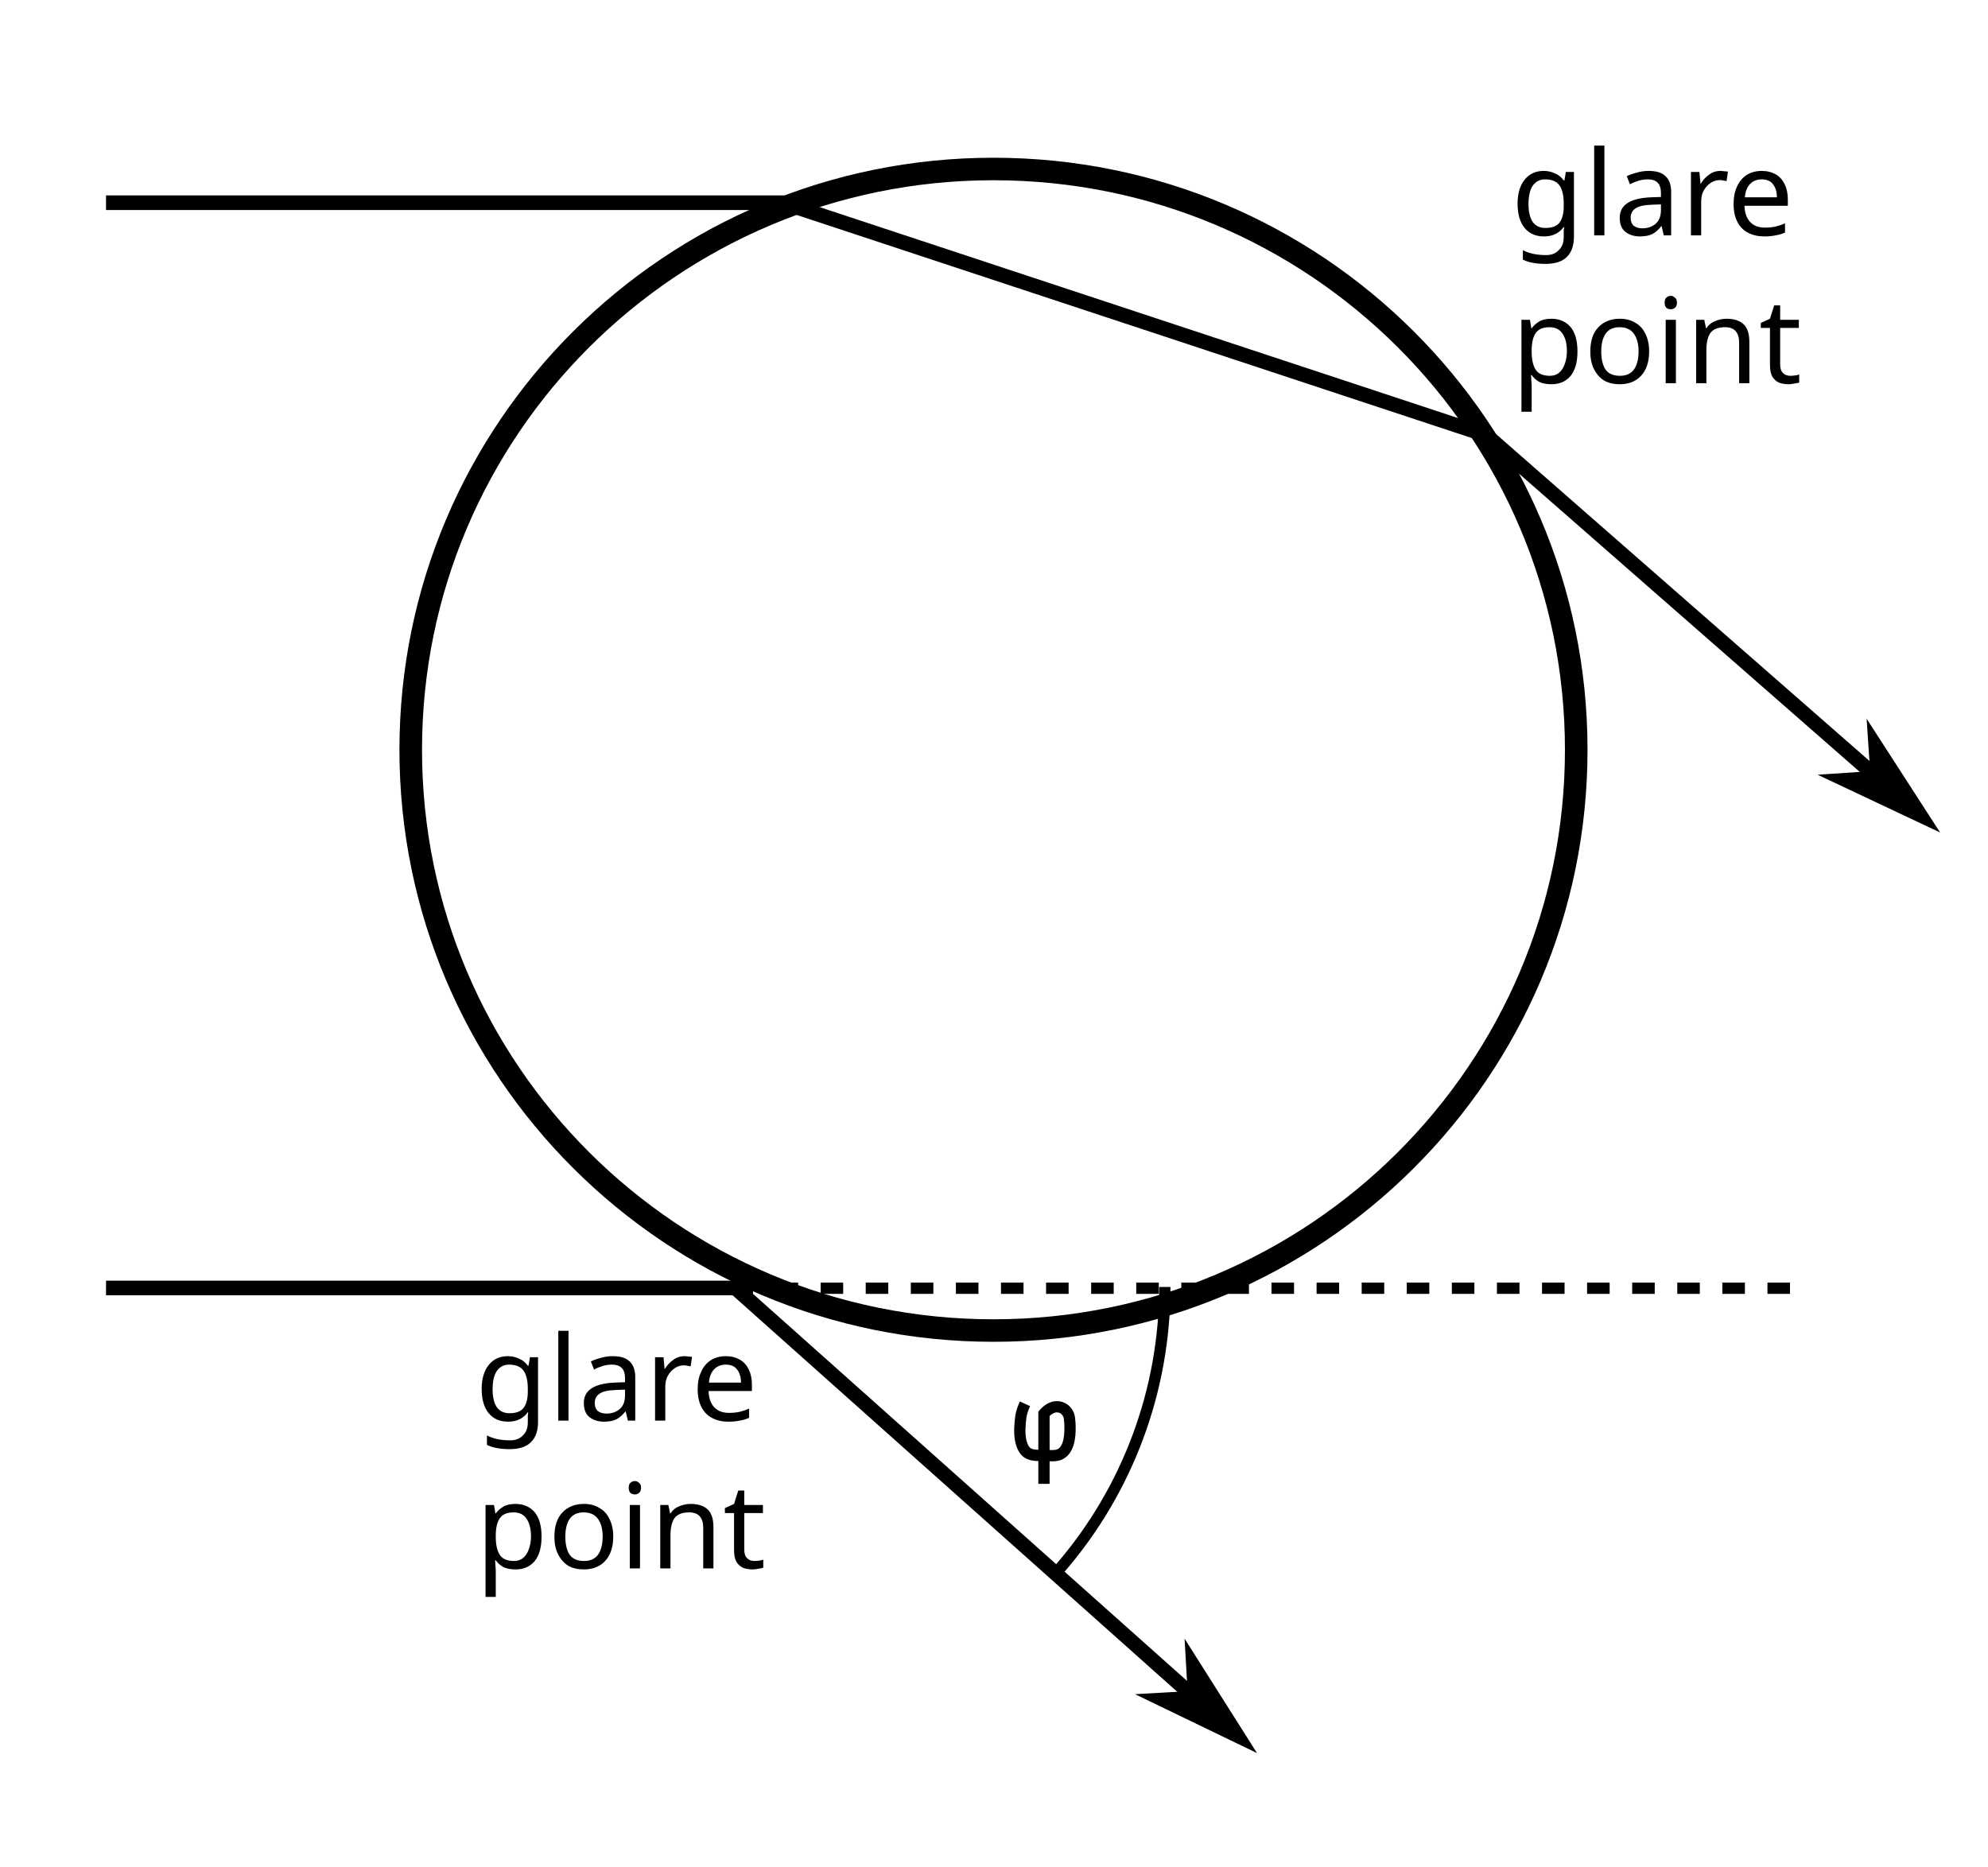
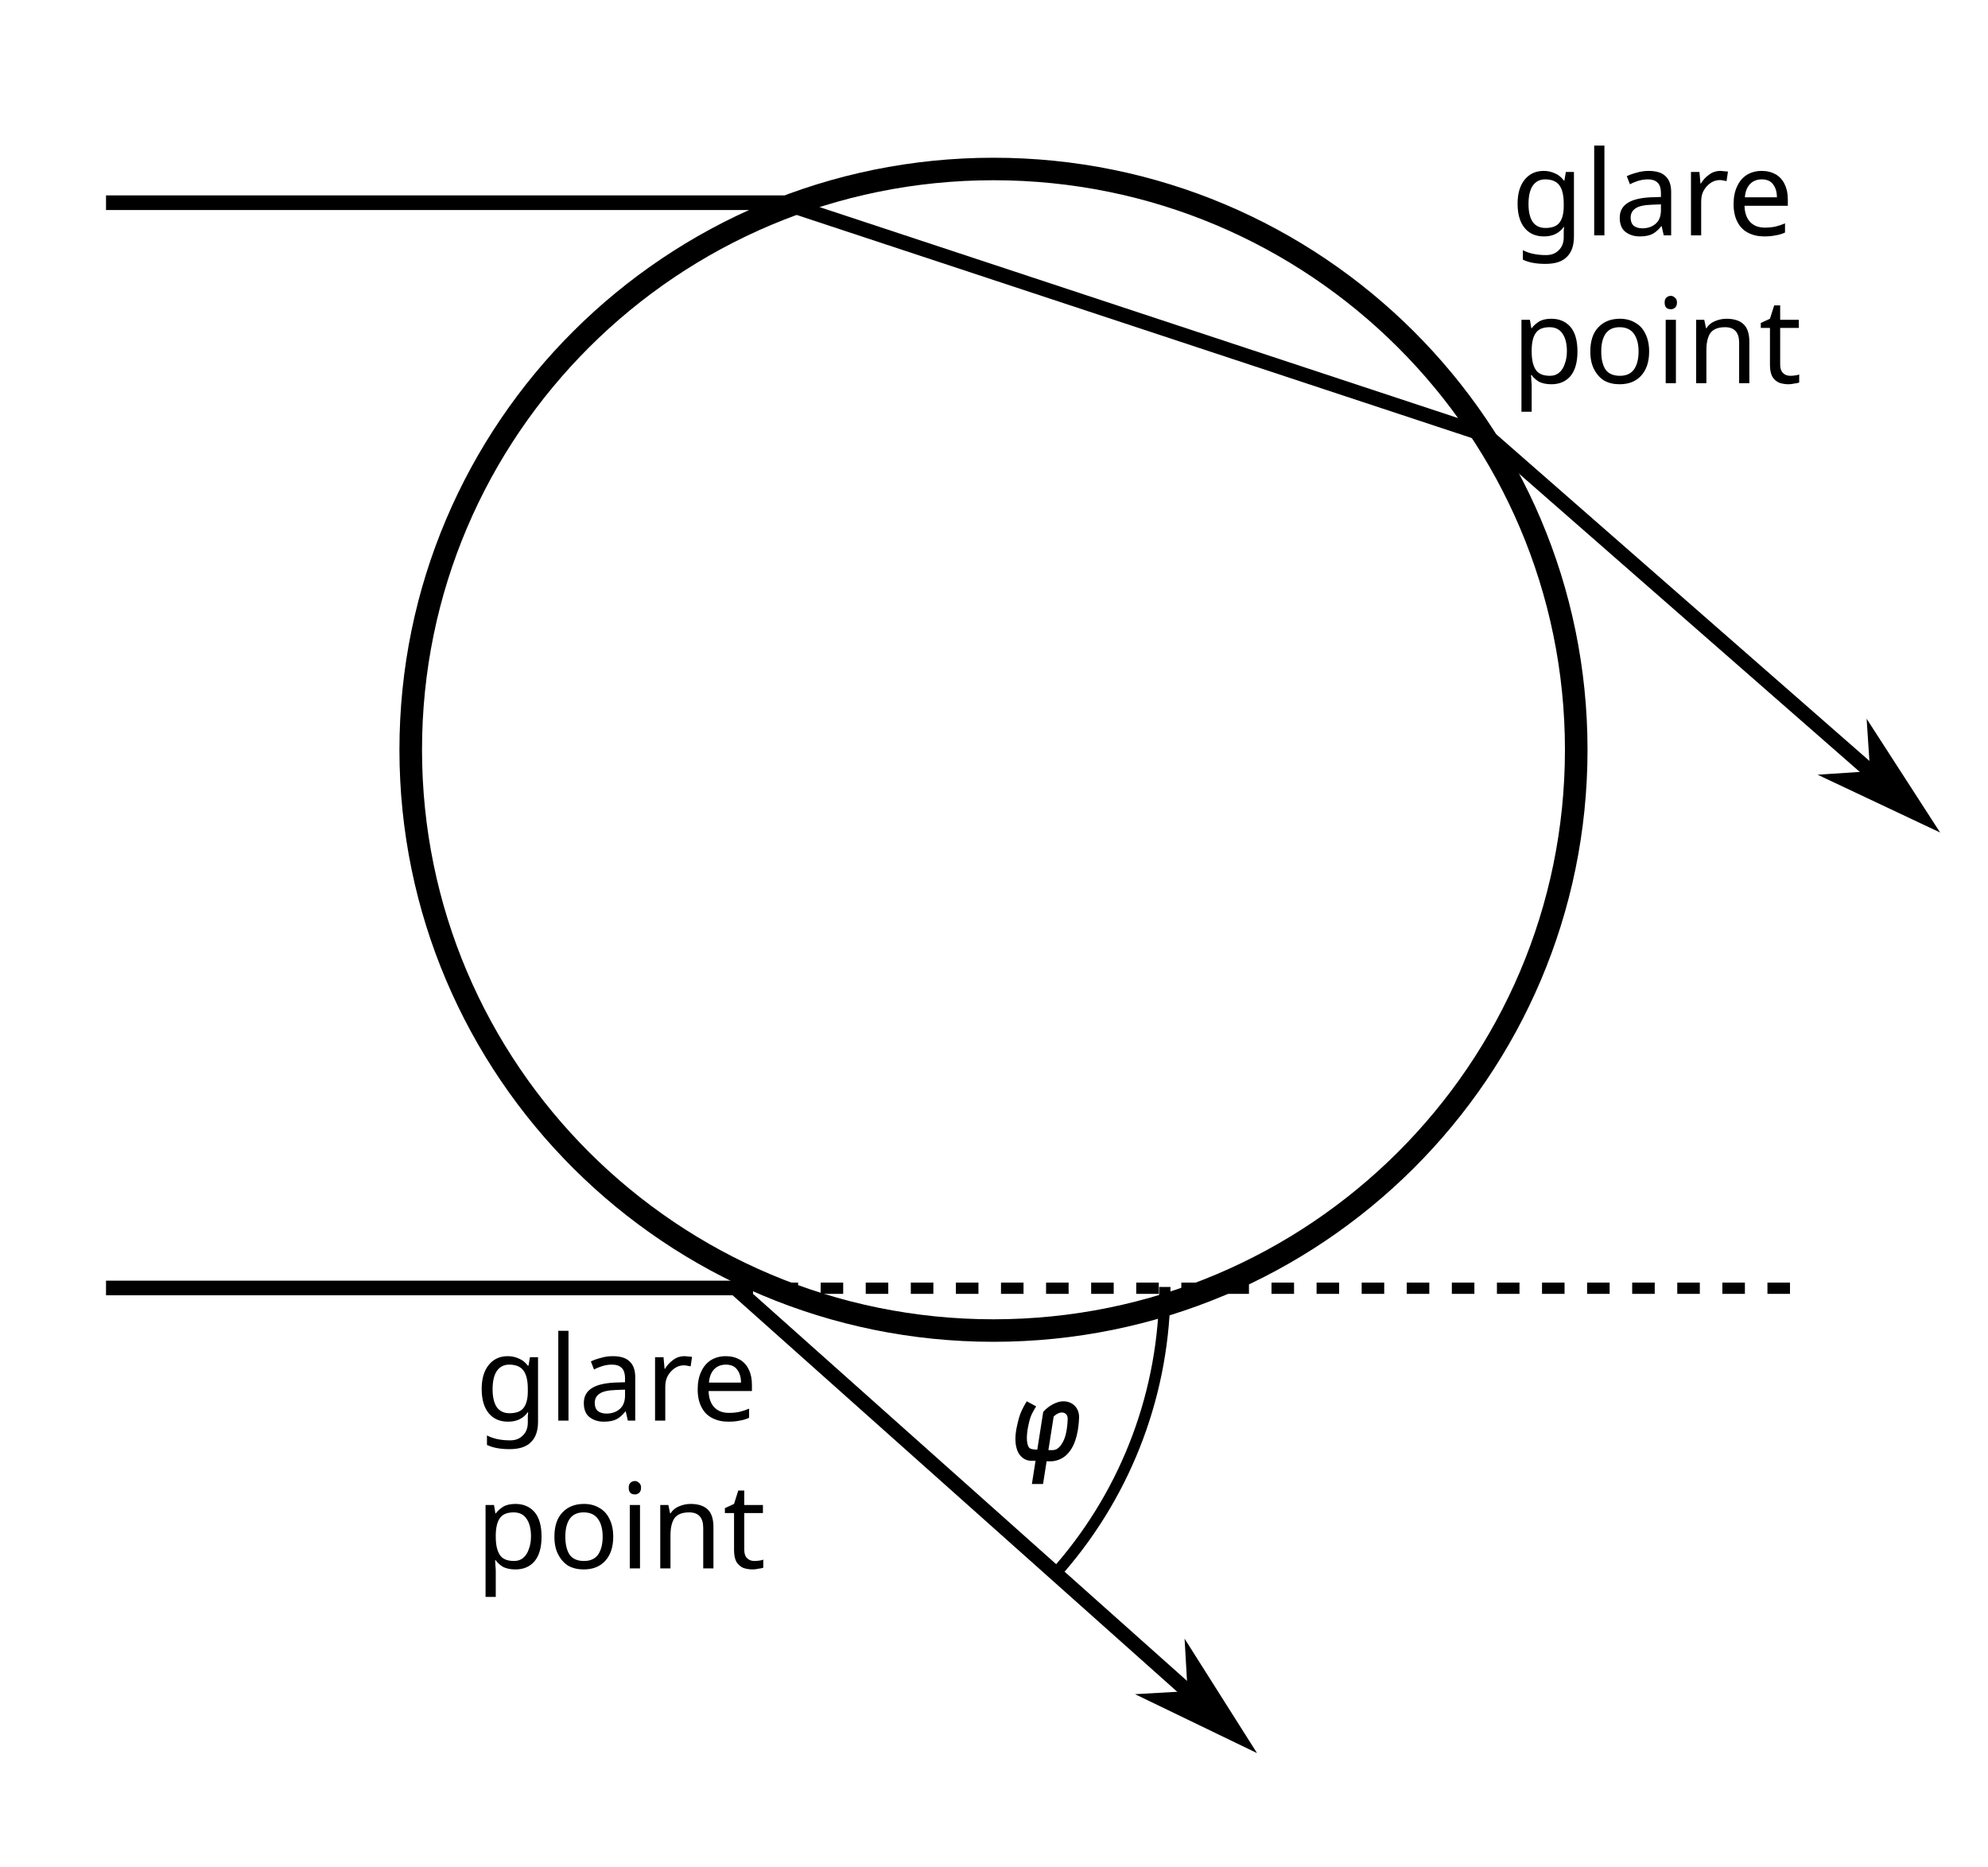
<svg xmlns="http://www.w3.org/2000/svg" id="svg8354" version="1.1" width="88.188" height="82.812">
  <defs id="defs8358">
    <marker orient="auto" refY="0" refX="0" id="Arrow1Mend" style="overflow:visible">
      <path id="path9081" d="M 0,0 5,-5 -12.5,0 5,5 0,0 z" style="fill-rule:evenodd;stroke:#000000;stroke-width:1pt" transform="matrix(-0.4,0,0,-0.4,-4,0)" />
    </marker>
    <marker orient="auto" refY="0" refX="0" id="Arrow1Lend" style="overflow:visible">
      <path id="path9075" d="M 0,0 5,-5 -12.5,0 5,5 0,0 z" style="fill-rule:evenodd;stroke:#000000;stroke-width:1pt" transform="matrix(-0.8,0,0,-0.8,-10,0)" />
    </marker>
  </defs>
  <path style="fill:none;stroke:#000000;stroke-width:3.267;stroke-miterlimit:4;stroke-opacity:1;stroke-dasharray:none;stroke-dashoffset:0" id="path8364" d="m 1086.769,520.842 a 84.309,84.309 0 1 1 -168.618,0 84.309,84.309 0 1 1 168.618,0 z" transform="matrix(0.3066235,0,0,0.3056053,-263.3068,-125.91)" />
  <path style="fill:none;stroke:#000000;stroke-width:0.65;stroke-linecap:butt;stroke-linejoin:miter;stroke-miterlimit:4;stroke-opacity:1;stroke-dasharray:none;marker-end:url(#Arrow1Mend)" d="m 4.703,57.139 27.92,0 22.182,19.781" id="path9762" />
  <path style="fill:none;stroke:#000000;stroke-width:0.65;stroke-linecap:butt;stroke-linejoin:miter;stroke-miterlimit:4;stroke-opacity:1;stroke-dasharray:none;marker-end:url(#Arrow1Mend)" d="m 4.703,8.993 30.028,0 31.188,10.306 19.18,16.789" id="path8368" />
  <path style="fill:none;stroke:#000000;stroke-width:0.5;stroke-linecap:butt;stroke-linejoin:miter;stroke-miterlimit:4;stroke-opacity:1;stroke-dasharray:1, 1;stroke-dashoffset:0" d="m 32.404,57.15 47.724,0" id="path8878" />
  <path style="fill:none;stroke:#000000;stroke-width:0.5;stroke-miterlimit:4;stroke-opacity:1;stroke-dasharray:none;stroke-dashoffset:0" d="m 51.672,57.094 c 0,4.585 -1.65,9.017 -4.649,12.483" id="path8880" />
-   <g id="g9053" transform="matrix(0.66,0,0,0.66,0.5361118,26.95828)" style="stroke:#000000;stroke-width:0.758;stroke-miterlimit:4;stroke-dasharray:none">
-     <path id="path8917" d="m 68.079,53.513 c -0.187,0.402 -0.279,0.711 -0.319,1.236 -0.033,0.426 -0.098,1.192 0.224,1.765 0.278,0.494 0.756,0.47 1.311,0.47 0.569,0 1.028,0.121 1.401,-0.274 0.48,-0.508 0.442,-1.647 0.371,-2.226 -0.07,-0.578 -0.62,-0.893 -1.11,-0.729 -0.358,0.12 -0.602,0.426 -0.602,0.426 l 0,4.712" style="fill:none;stroke:#000000;stroke-width:0.758;stroke-linecap:butt;stroke-linejoin:miter;stroke-miterlimit:4;stroke-opacity:1;stroke-dasharray:none" />
+   <g id="g9053" transform="matrix(0.66,0,-0.1036827,0.66,6.363399,26.95828)" style="stroke:#000000;stroke-width:0.758;stroke-miterlimit:4;stroke-dasharray:none">
+     <path style="font-size:medium;font-style:normal;font-variant:normal;font-weight:normal;font-stretch:normal;text-indent:0;text-align:start;text-decoration:none;line-height:normal;letter-spacing:normal;word-spacing:normal;text-transform:none;direction:ltr;block-progression:tb;writing-mode:lr-tb;text-anchor:start;baseline-shift:baseline;color:#000000;fill:#000000;fill-opacity:1;stroke:none;stroke-width:0.758;marker:none;visibility:visible;display:inline;overflow:visible;enable-background:accumulate;font-family:Sans;-inkscape-font-specification:Sans" d="m 67.75,53.344 c -0.198,0.426 -0.332,0.817 -0.375,1.375 -0.032,0.422 -0.123,1.251 0.281,1.969 0.186,0.33 0.485,0.551 0.781,0.625 0.186,0.047 0.355,0.029 0.531,0.031 l 0,1.562 0.75,0 0,-1.531 c 0.123,0.004 0.242,0.011 0.375,0 0.288,-0.024 0.622,-0.139 0.875,-0.406 0.34,-0.36 0.454,-0.851 0.5,-1.312 0.046,-0.462 0.007,-0.908 -0.031,-1.219 -0.097,-0.796 -0.884,-1.269 -1.594,-1.031 -0.493,0.165 -0.781,0.531 -0.781,0.531 l -0.094,0.125 0,0.125 0,2.406 c -0.12,-0.005 -0.264,-0.011 -0.344,-0.031 -0.151,-0.038 -0.22,-0.055 -0.312,-0.219 -0.241,-0.428 -0.22,-1.133 -0.188,-1.562 0.038,-0.493 0.137,-0.716 0.312,-1.094 L 67.75,53.344 z m 2.312,0.781 c 0.271,-0.091 0.581,0.047 0.625,0.406 0.033,0.268 0.069,0.683 0.031,1.062 -0.038,0.379 -0.173,0.696 -0.312,0.844 -0.12,0.127 -0.198,0.173 -0.375,0.188 -0.074,0.006 -0.214,0.003 -0.312,0 l 0,-2.25 c 0.046,-0.049 0.152,-0.186 0.344,-0.25 z" id="path8917" />
  </g>
  <text id="text9697-2-7" y="63.026" x="21.085" style="font-size:5.244px;font-style:normal;font-weight:normal;line-height:125%;letter-spacing:0px;word-spacing:0px;fill:#000000;fill-opacity:1;stroke:none;font-family:Sans" xml:space="preserve">
    <tspan style="font-style:normal;font-variant:normal;font-weight:normal;font-stretch:normal;font-family:DIN 1451 Mittelschrift;-inkscape-font-specification:DIN 1451 Mittelschrift" y="63.026" x="21.085" id="tspan9699-4">glare</tspan>
    <tspan id="tspan9027" style="font-style:normal;font-variant:normal;font-weight:normal;font-stretch:normal;font-family:DIN 1451 Mittelschrift;-inkscape-font-specification:DIN 1451 Mittelschrift" y="69.581" x="21.085">point</tspan>
  </text>
  <text id="text9697-2-7-4" y="10.444" x="67.038" style="font-size:5.244px;font-style:normal;font-weight:normal;line-height:125%;letter-spacing:0px;word-spacing:0px;fill:#000000;fill-opacity:1;stroke:none;font-family:Sans" xml:space="preserve">
    <tspan style="font-style:normal;font-variant:normal;font-weight:normal;font-stretch:normal;font-family:DIN 1451 Mittelschrift;-inkscape-font-specification:DIN 1451 Mittelschrift" y="10.444" x="67.038" id="tspan9699-4-7">glare</tspan>
    <tspan id="tspan9027-3" style="font-style:normal;font-variant:normal;font-weight:normal;font-stretch:normal;font-family:DIN 1451 Mittelschrift;-inkscape-font-specification:DIN 1451 Mittelschrift" y="17" x="67.038">point</tspan>
  </text>
</svg>
